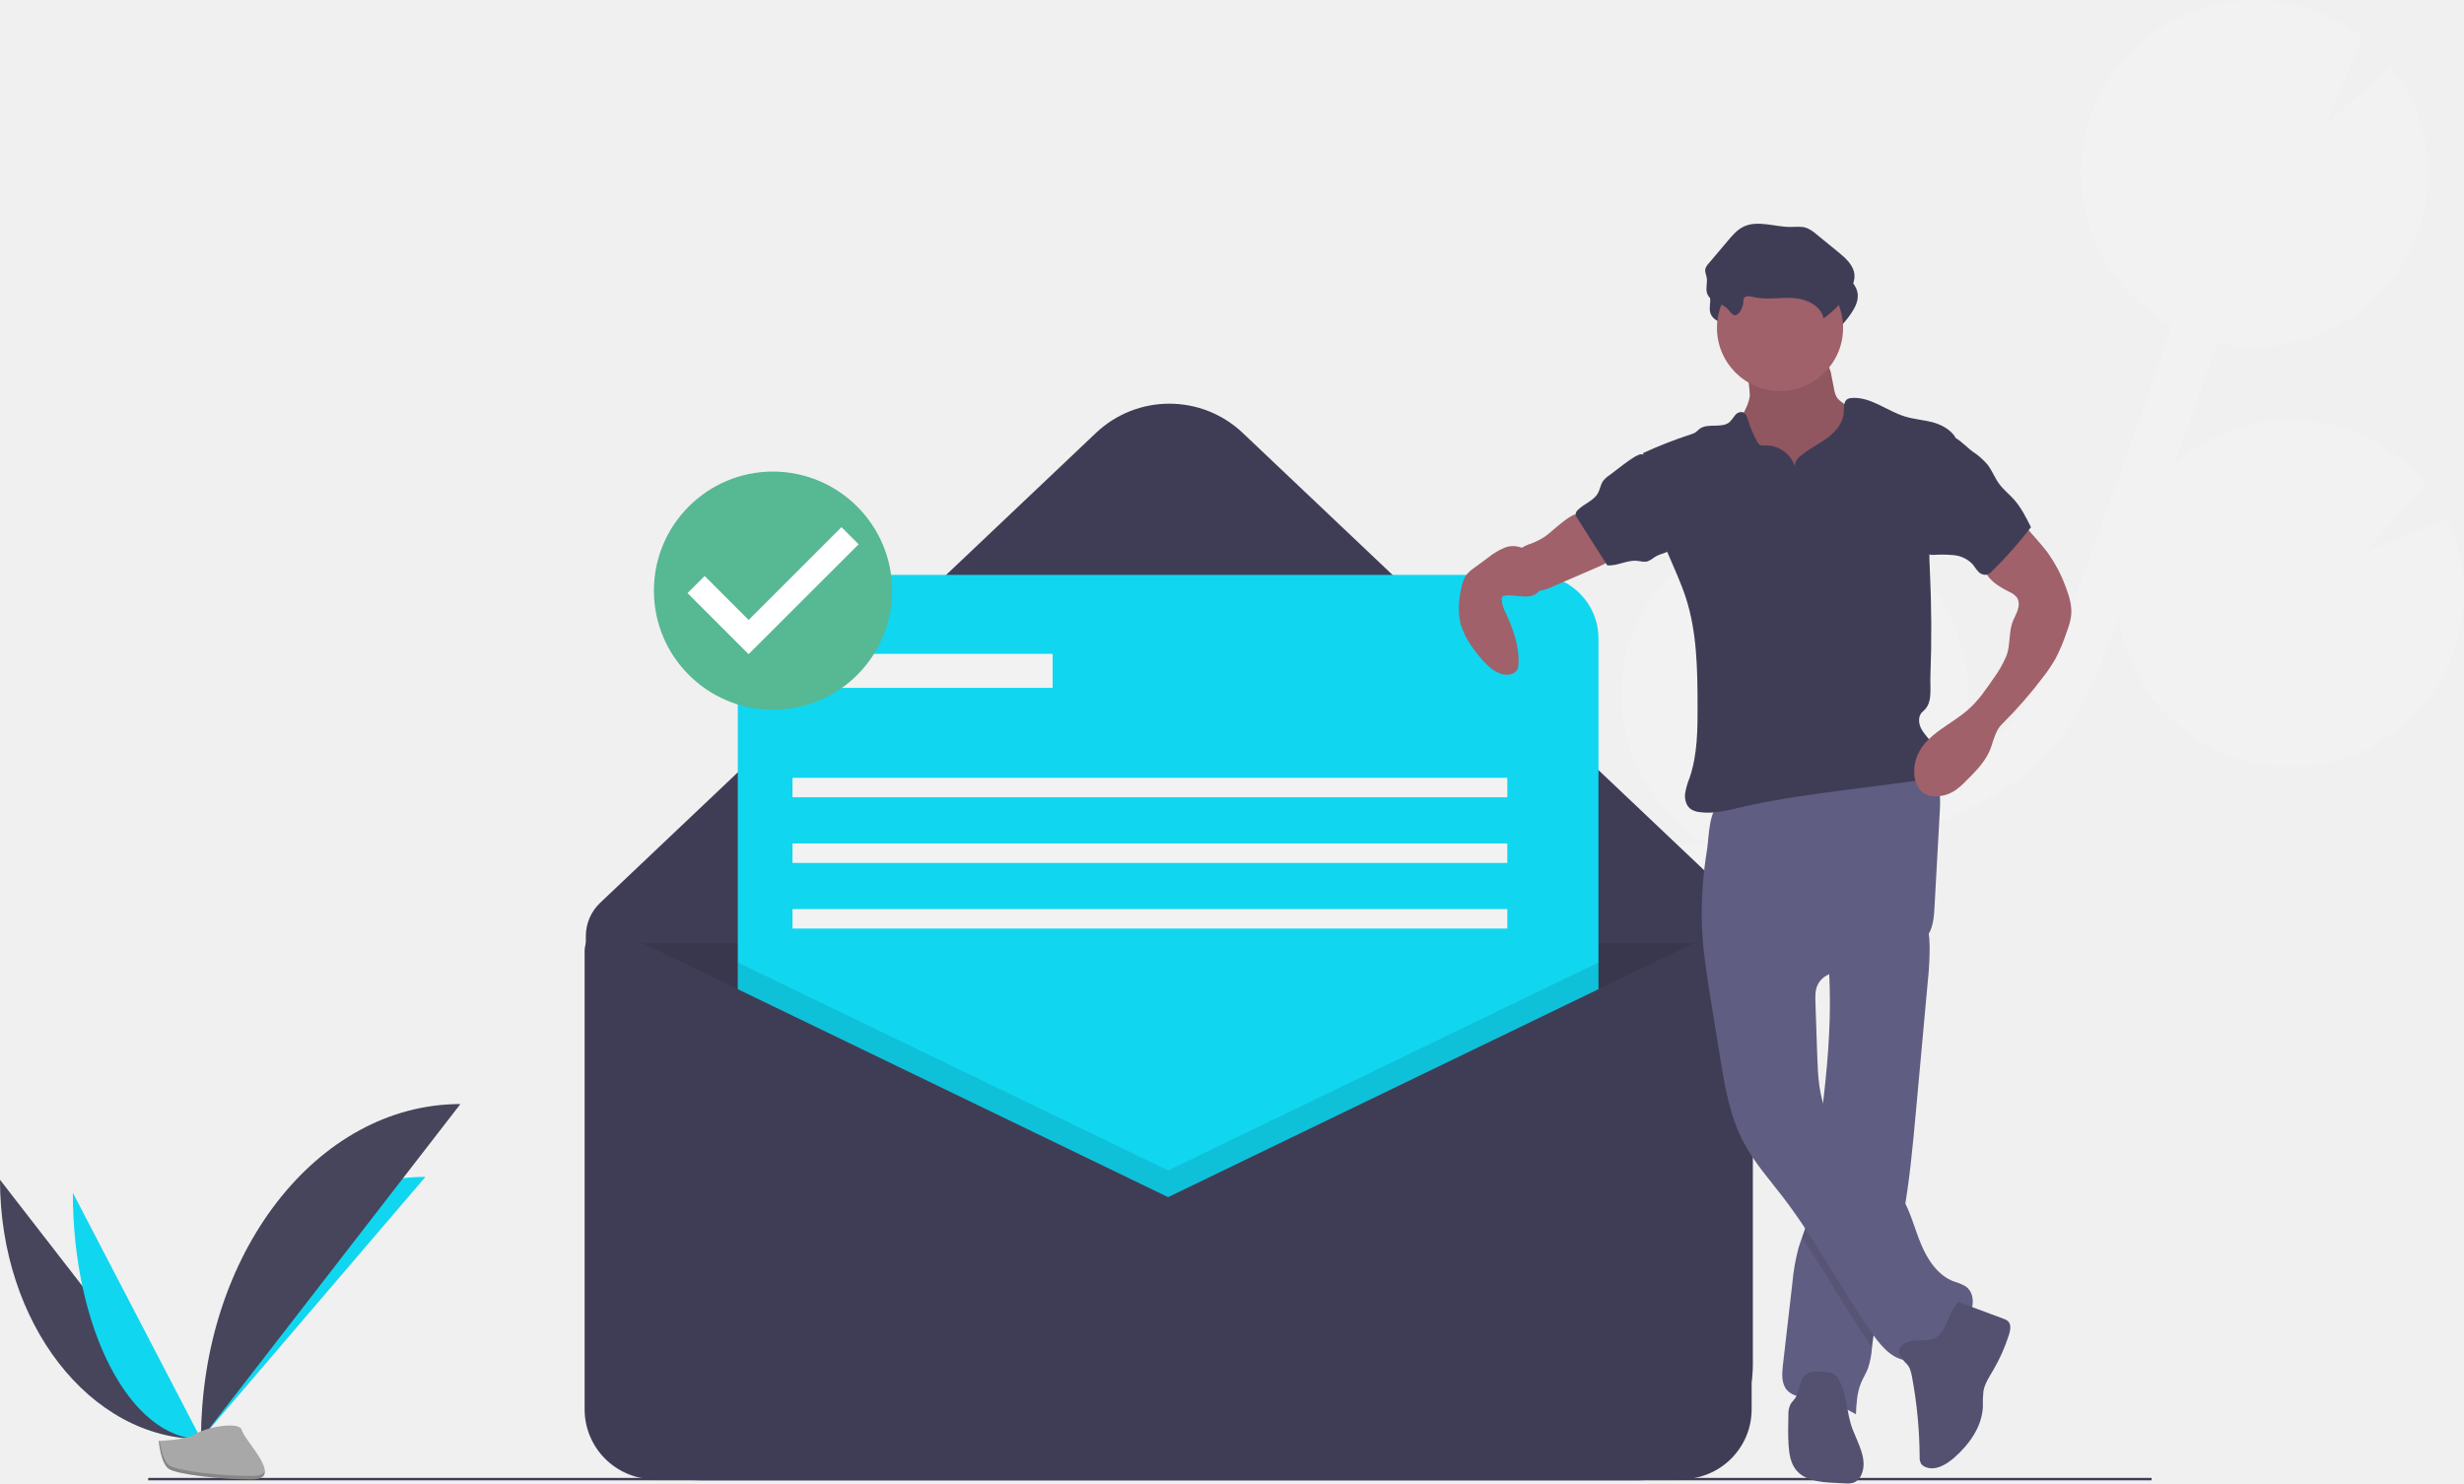
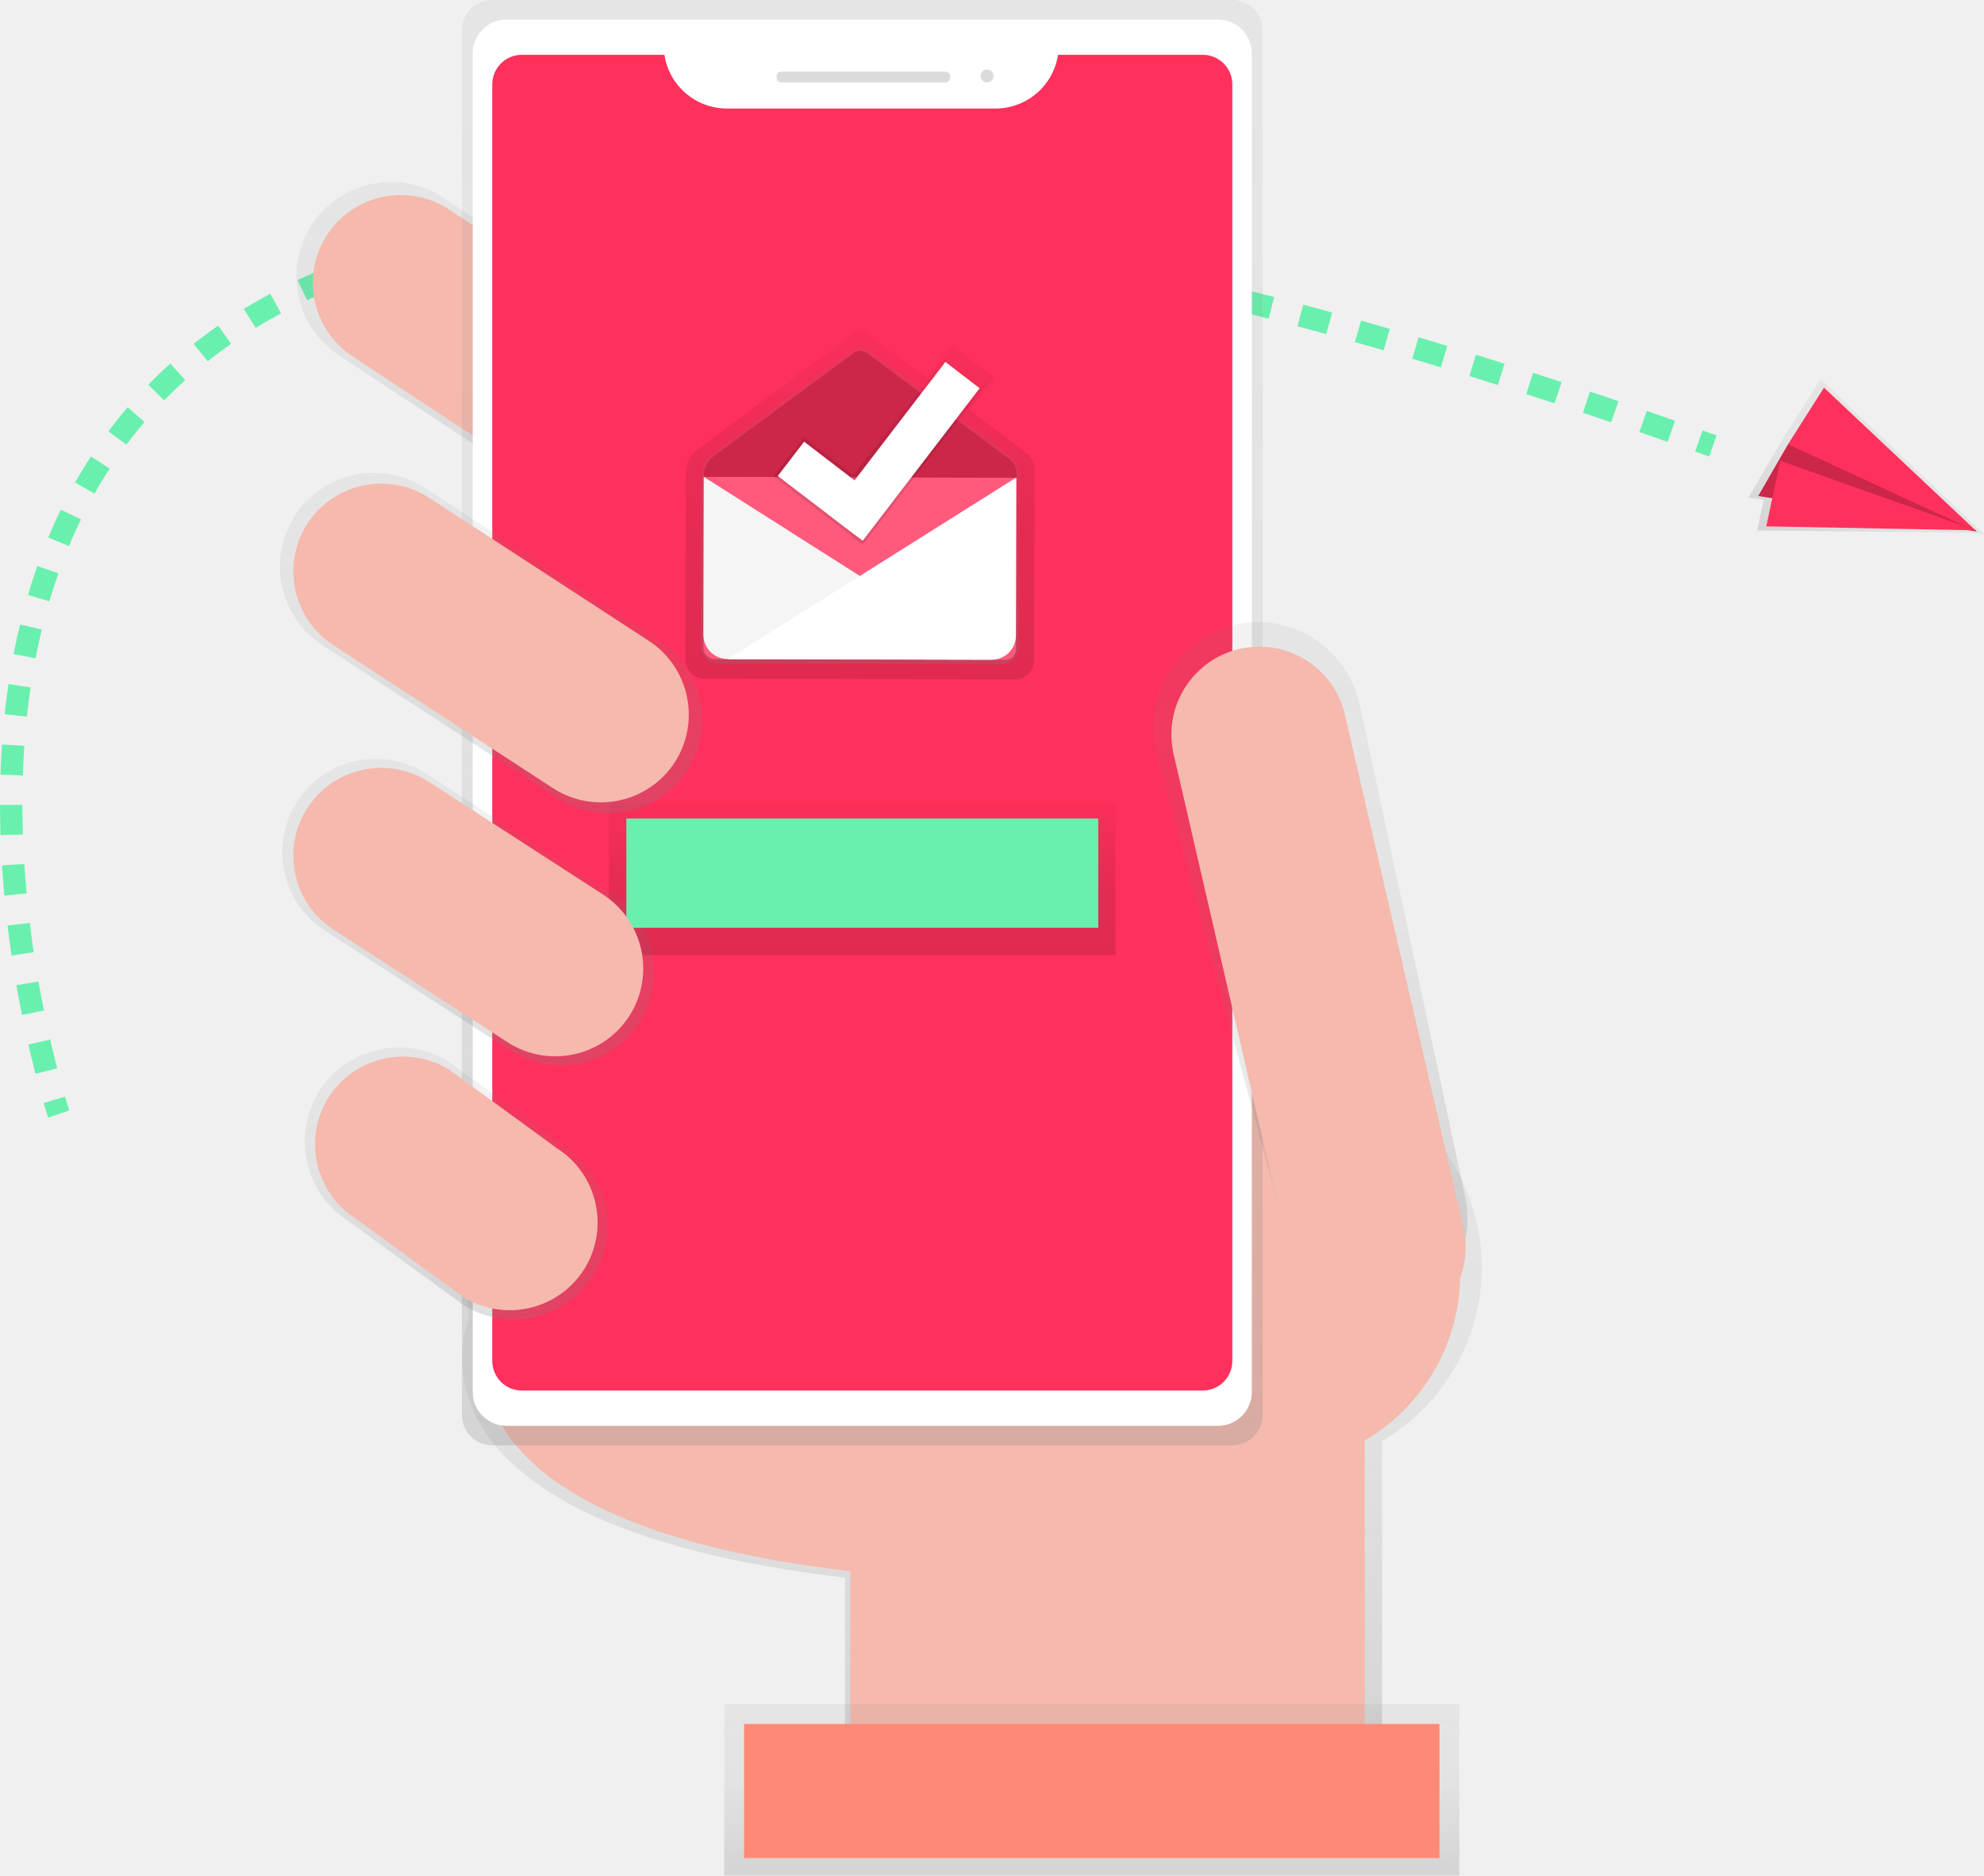
- <svg xmlns="http://www.w3.org/2000/svg" id="aaafdec0-95c8-49a3-a8f8-64216c6da511" data-name="Layer 1" width="1013.449" height="610.281" viewBox="0 0 1013.449 610.281">
-   <path d="M782.744,493.253l8.69-1.502c.834-.146,1.661-.324,2.494-.475A71.336,71.336,0,0,1,839.477,359.773l-11.39,27.103,26.986-23.563a1.218,1.218,0,0,1,.184.062,71.34,71.34,0,0,1,43.588,90.991c-.451,1.285-.989,2.512-1.505,3.754,7.618-3.828,14.926-8.284,20.886-13.989,12.066-11.562,18.676-27.517,26.064-47.173,14.636-38.953,28.727-78.469,42.256-118.071a71.308,71.308,0,0,1-33.338-86.355c.725-2.059,1.565-4.042,2.455-5.99.222-.487.447-.972.679-1.452.905-1.867,1.86-3.697,2.908-5.452.171-.288.363-.557.538-.842q1.368-2.221,2.886-4.31c.377-.523.752-1.044,1.142-1.555,1.147-1.5,2.334-2.959,3.587-4.352.418-.466.862-.902,1.292-1.356q1.443-1.523,2.966-2.954c.535-.502,1.064-1.008,1.614-1.492.141-.124.272-.26.414-.383.007.009.013.019.019.028a71.29,71.29,0,0,1,91.213-2.049L1050.1,195.641l26.679-23.283a70.944,70.944,0,0,1,2.637,84.02c.025.009.05.015.075.024-.291.428-.622.82-.922,1.24q-.844,1.184-1.728,2.325c-.758.976-1.545,1.919-2.349,2.85-.607.702-1.205,1.41-1.836,2.086-.924.988-1.892,1.924-2.866,2.854-.569.543-1.113,1.113-1.698,1.636q-2.3,2.055-4.76,3.899c-.575.431-1.182.811-1.769,1.223-1.151.81-2.308,1.608-3.503,2.347-.742.458-1.503.877-2.26,1.308-1.096.624-2.2,1.229-3.326,1.794-.799.4-1.603.781-2.417,1.151-1.157.527-2.328,1.016-3.512,1.482-.794.312-1.585.628-2.39.912-1.329.468-2.677.875-4.033,1.264-.685.197-1.358.422-2.049.598-2.034.519-4.092.961-6.173,1.299-.391.064-.79.088-1.183.145-1.725.251-3.459.454-5.207.577-.751.053-1.507.061-2.262.09-1.413.055-2.827.083-4.249.053-.829-.018-1.658-.06-2.49-.107q-2.077-.118-4.158-.362c-.82-.095-1.638-.189-2.459-.314-1.486-.226-2.971-.52-4.455-.843-.097-.021-.195-.034-.293-.056q-8.565,25.061-17.448,50.016a71.291,71.291,0,0,1,103.374,8.521l-24.664,27.276,33.394-13.331a71.095,71.095,0,0,1,2.854,54.309,69.978,69.978,0,0,1-9.062,17.532,71.312,71.312,0,0,1-128.853-31.287c-.627,1.676-1.234,3.373-1.863,5.048-6.519,17.341-14.63,38.922-30.918,54.525-11.041,10.576-24.625,17.285-37.657,22.958q-12.73,5.54-25.799,10.244a71.497,71.497,0,0,1-31.926,10.175c-13.747,3.819-27.668,7.007-41.718,9.468l-8.761,1.51c-7.874,1.349-15.947,2.737-23.96,4.337,1.154.342,2.309.669,3.457,1.073a71.363,71.363,0,0,1,47.639,69.428l-54.925,16.859,49.701,7.893a71.373,71.373,0,0,1-118.926,21.106q.757,2.535,1.52,5.063c1.009,3.349,2.01,6.678,2.971,9.976,13.078,44.938,7.45,80.288-15.851,99.532l-12.644-15.305c22.678-18.734,15.642-57.336,9.434-78.682-.944-3.238-1.929-6.509-2.92-9.798-8.518-28.298-18.174-60.373-5.668-89.848C684.773,510.029,739.096,500.727,782.744,493.253Z" transform="translate(-93.27537 -144.8593)" fill="#f2f2f2" />
-   <path d="M766.646,753.851H381.813a47.583,47.583,0,0,1-47.583-47.583V529.956a18.851,18.851,0,0,1,5.882-13.681L544.036,322.972a43.889,43.889,0,0,1,60.388,0L798.854,507.276a49.274,49.274,0,0,1,15.376,35.76V706.268A47.583,47.583,0,0,1,766.646,753.851Z" transform="translate(-93.27537 -144.8593)" fill="#3f3d56" />
-   <path d="M240.954,387.992h476a0,0,0,0,1,0,0V580.259a28.732,28.732,0,0,1-28.732,28.732H269.686a28.732,28.732,0,0,1-28.732-28.732V387.992a0,0,0,0,1,0,0Z" opacity="0.1" />
-   <path d="M333.73,521.351" transform="translate(-93.27537 -144.8593)" fill="none" stroke="#3f3d56" stroke-miterlimit="10" />
-   <rect x="303.454" y="236.492" width="354" height="354" rx="26.181" fill="#11d6f0" />
-   <polygon points="657.454 395.942 657.454 590.492 303.454 590.492 303.454 395.942 480.454 481.492 657.454 395.942" opacity="0.1" />
-   <path d="M573.73,637.351l-226.794-109.617a9.202,9.202,0,0,0-13.206,8.285V724.619a28.732,28.732,0,0,0,28.732,28.732H784.997a28.732,28.732,0,0,0,28.732-28.732v-185.369a11.229,11.229,0,0,0-16.115-10.11Z" transform="translate(-93.27537 -144.8593)" fill="#3f3d56" />
-   <rect x="333.954" y="268.992" width="99" height="14" fill="#f2f2f2" />
-   <rect x="325.954" y="319.992" width="294" height="8" fill="#f2f2f2" />
-   <rect x="325.954" y="346.992" width="294" height="8" fill="#f2f2f2" />
-   <rect x="325.954" y="373.992" width="294" height="8" fill="#f2f2f2" />
-   <line x1="60.954" y1="608.492" x2="884.954" y2="608.492" fill="none" stroke="#3f3d56" stroke-miterlimit="10" />
-   <path d="M93.275,630.212c0,58.96,36.989,106.67,82.699,106.67" transform="translate(-93.27537 -144.8593)" fill="#46455b" />
-   <path d="M175.975,736.883c0-59.623,41.277-107.869,92.288-107.869" transform="translate(-93.27537 -144.8593)" fill="#11d6f0" />
-   <path d="M123.239,635.557c0,56.006,23.587,101.325,52.736,101.325" transform="translate(-93.27537 -144.8593)" fill="#11d6f0" />
-   <path d="M175.975,736.883c0-76.185,47.71-137.832,106.67-137.832" transform="translate(-93.27537 -144.8593)" fill="#46455b" />
-   <path d="M158.577,737.635s11.728-.361,15.263-2.878,18.041-5.522,18.918-1.486,17.625,20.076,4.384,20.183-30.766-2.062-34.294-4.211S158.577,737.635,158.577,737.635Z" transform="translate(-93.27537 -144.8593)" fill="#a8a8a8" />
-   <path d="M197.378,752.049c-13.241.107-30.766-2.062-34.294-4.211-2.687-1.637-3.757-7.509-4.115-10.218-.248.011-.392.015-.392.015s.743,9.459,4.271,11.608,21.053,4.318,34.294,4.211c3.822-.031,5.142-1.391,5.07-3.405C201.68,751.266,200.223,752.026,197.378,752.049Z" transform="translate(-93.27537 -144.8593)" opacity="0.2" />
-   <path d="M812.988,307.63c-.601,5.355-4.685,9.668-6.198,14.839-2.278,7.784,1.661,16.136,7.048,22.198a49.159,49.159,0,0,0,34.234,16.255,14.6,14.6,0,0,0,5.66-.617,12.116,12.116,0,0,0,4.306-2.943c4.057-4.074,6.235-9.719,7.103-15.402s.531-11.474.191-17.214a9.721,9.721,0,0,0-.636-3.472,8.896,8.896,0,0,0-2.235-2.747,52.07,52.07,0,0,0-9.59-6.966,11.009,11.009,0,0,1-4.018-3.075,9.937,9.937,0,0,1-1.242-3.681l-1.059-5.399a10.609,10.609,0,0,0-1.556-4.376c-1.872-2.525-5.452-2.868-8.592-2.992L824.899,291.586c-3.579-.14-8.294-1.167-11.788-.464-3.262.656-2.179,3.663-1.586,6.4A46.267,46.267,0,0,1,812.988,307.63Z" transform="translate(-93.27537 -144.8593)" fill="#a0616a" />
-   <path d="M812.988,307.63c-.601,5.355-4.685,9.668-6.198,14.839-2.278,7.784,1.661,16.136,7.048,22.198a49.159,49.159,0,0,0,34.234,16.255,14.6,14.6,0,0,0,5.66-.617,12.116,12.116,0,0,0,4.306-2.943c4.057-4.074,6.235-9.719,7.103-15.402s.531-11.474.191-17.214a9.721,9.721,0,0,0-.636-3.472,8.896,8.896,0,0,0-2.235-2.747,52.07,52.07,0,0,0-9.59-6.966,11.009,11.009,0,0,1-4.018-3.075,9.937,9.937,0,0,1-1.242-3.681l-1.059-5.399a10.609,10.609,0,0,0-1.556-4.376c-1.872-2.525-5.452-2.868-8.592-2.992L824.899,291.586c-3.579-.14-8.294-1.167-11.788-.464-3.262.656-2.179,3.663-1.586,6.4A46.267,46.267,0,0,1,812.988,307.63Z" transform="translate(-93.27537 -144.8593)" opacity="0.1" />
-   <path d="M886.177,548.641q-2.445,26.808-4.89,53.608c-1.276,14.061-2.577,28.179-5.079,42.059-.864,4.783-1.877,9.541-3.079,14.258-3.342,13.097-8.191,25.899-9.755,39.325-.049.387-.091.782-.132,1.177a34.189,34.189,0,0,1-1.671,8.726c-.782,2.05-1.984,3.919-2.832,5.944-1.688,4.05-1.91,8.529-2.116,12.916a55.682,55.682,0,0,0-19.173-6.553c-3.252-.486-6.874-.831-9.088-3.26-2.453-2.684-2.182-6.792-1.77-10.397q1.939-16.794,3.869-33.571a87.495,87.495,0,0,1,2.445-14.258c.445-1.556.98-3.087,1.523-4.618.749-2.107,1.506-4.215,2.074-6.38a76.832,76.832,0,0,0,1.712-10.628c1.325-11.262,2.922-22.499,4.322-33.752l.074-.593c2.099-17.057,3.696-34.197,3.235-51.377-.066-2.544-.173-5.088-.338-7.639-.23-3.696-.568-5.656,2.494-7.969,3.383-2.552,7.837-4.338,11.706-6.01,2.083-.906,25.018-9.047,25.553-7.261a44.688,44.688,0,0,1,1.679,11.706A130.253,130.253,0,0,1,886.177,548.641Z" transform="translate(-93.27537 -144.8593)" fill="#605d82" />
-   <path d="M876.207,644.308c-.864,4.783-1.877,9.541-3.079,14.258-3.342,13.097-8.191,25.899-9.755,39.325-.049.387-.091.782-.132,1.177-10.224-14.604-18.835-30.311-28.813-45.072.749-2.107,1.506-4.215,2.074-6.38a76.832,76.832,0,0,0,1.712-10.628c1.325-11.262,2.922-22.499,4.322-33.752l.074-.593a34.964,34.964,0,0,0,2.494,6.923c6.701,13.616,22.622,20.498,30.41,33.53Q875.874,643.703,876.207,644.308Z" transform="translate(-93.27537 -144.8593)" opacity="0.1" />
-   <path d="M793.242,524.578c.338,10.921,2.086,21.743,3.83,32.529l3.599,22.254c1.97,12.18,4.021,24.607,9.785,35.516,4.312,8.16,10.524,15.124,16.143,22.445,13.815,17.998,24.194,38.387,37.294,56.913,3.808,5.385,9.25,11.208,15.749,10.084,4.265-.738,7.363-4.289,10.715-7.027,3.953-3.228,8.716-5.59,11.826-9.636s3.719-10.771-.494-13.65a22.228,22.228,0,0,0-4.822-1.973c-6.532-2.484-10.759-8.862-13.449-15.312s-4.32-13.384-7.904-19.383c-7.787-13.032-23.71-19.913-30.413-33.534-3.754-7.629-4.112-16.422-4.399-24.92l-.732-21.662c-.08-2.369-.143-4.833.82-6.998,2.564-5.766,10.305-6.303,16.573-7.034a56.692,56.692,0,0,0,20.31-6.408c3.61-1.95,7.137-4.435,9.069-8.055,1.762-3.303,2.005-7.176,2.212-10.914l2.17-39.258c.187-3.378.357-6.87-.833-10.036-2.989-7.95-13.029-10.548-21.514-10.169-15.79.706-30.367,7.498-45.255,12.085a115.055,115.055,0,0,1-11.217,2.926c-3.341.671-7.385.392-10.572,1.467-5.667,1.911-5.523,14.304-6.327,19.445A163.693,163.693,0,0,0,793.242,524.578Z" transform="translate(-93.27537 -144.8593)" fill="#605d82" />
-   <path d="M877.499,705.964c1.392,1.404,1.847,3.461,2.21,5.405a184.599,184.599,0,0,1,3.126,32.692,5.338,5.338,0,0,0,.588,2.962,3.721,3.721,0,0,0,1.538,1.236c4.024,1.918,8.695-.755,12.048-3.692,6.216-5.445,11.476-12.754,11.829-21.011a48.779,48.779,0,0,1,.223-6.372c.546-3.108,2.361-5.817,3.96-8.537a72.053,72.053,0,0,0,6.545-14.672c.611-1.923,1.018-4.345-.489-5.687a5.482,5.482,0,0,0-1.792-.931L899.109,680.606c-1.575-.585-5.495,9.484-6.117,10.585-1.522,2.693-3.035,4.221-6.088,4.843-3.117.634-6.827-.276-9.735,1.279C872.249,699.944,874.714,703.155,877.499,705.964Z" transform="translate(-93.27537 -144.8593)" fill="#535070" />
-   <path d="M849.449,712.178a5.574,5.574,0,0,0-1.384-1.754,6.259,6.259,0,0,0-2.791-.948c-3.461-.588-7.563-.975-9.951,1.598-2.239,2.412-1.854,6.34-3.727,9.047-.593.857-1.396,1.563-1.91,2.469a9.31,9.31,0,0,0-.838,4.429c-.097,4.195-.193,8.398.097,12.584.243,3.508.834,7.184,3.028,9.932,3.521,4.411,9.872,5.045,15.508,5.332l4.565.232a8.912,8.912,0,0,0,3.741-.343,6.159,6.159,0,0,0,3.227-3.551c2.376-5.906-1.387-12.27-3.705-18.2C852.646,726.189,853.125,718.621,849.449,712.178Z" transform="translate(-93.27537 -144.8593)" fill="#535070" />
-   <path d="M811.666,277.459a3.773,3.773,0,0,1,.257-1.76c.669-1.182,2.415-.861,3.732-.528,5.297,1.335,10.878.127,16.331.439s11.597,3.038,12.693,8.39a39.824,39.824,0,0,0,10.069-10.345c1.514-2.265,2.833-4.859,2.627-7.576-.297-3.918-3.584-6.848-6.628-9.333l-9.073-7.407a13.673,13.673,0,0,0-4.062-2.583c-2.095-.716-4.38-.375-6.594-.373-6.605.004-13.647-3.002-19.521.018-2.454,1.261-4.301,3.423-6.081,5.53l-8.098,9.586a5.121,5.121,0,0,0-1.294,2.195c-.23,1.17.37,2.325.58,3.499.383,2.141-.54,4.427.169,6.484,1.177,3.414,5.323,3.897,7.857,5.855.945.729,2.425,3.202,3.55,3.172C810.209,282.665,811.613,279.037,811.666,277.459Z" transform="translate(-93.27537 -144.8593)" fill="#3f3d56" />
-   <circle cx="732.131" cy="134.925" r="25.932" fill="#a0616a" />
-   <path d="M831.48,336.536a12.562,12.562,0,0,0-12.229-8.416,3.729,3.729,0,0,1-2.256-.285,3.109,3.109,0,0,1-.927-1.159,45.299,45.299,0,0,1-3.781-8.939c-.414-1.373-.979-2.991-2.368-3.348a3.199,3.199,0,0,0-3.018,1.313,26.59,26.59,0,0,1-2.157,2.711c-3.261,2.916-9.043.258-12.504,2.934-.565.437-1.032.997-1.626,1.394a7.594,7.594,0,0,1-1.904.816,182.621,182.621,0,0,0-19.626,7.687c2.303,13.867,4.662,27.975,10.059,40.955,2.568,6.177,5.479,12.226,7.536,18.591,4.557,14.104,4.759,29.194,4.81,44.015.035,10.144-.015,20.505-3.297,30.103a28.412,28.412,0,0,0-1.853,6.613c-.198,2.287.468,4.809,2.321,6.164a7.938,7.938,0,0,0,3.581,1.258c5.687.834,11.42-.679,17.019-1.976,15.008-3.476,30.315-5.465,45.592-7.448l25.6-3.324a14.862,14.862,0,0,0,5.296-1.369c4.684-2.565,5.129-9.611,2.22-14.09-1.395-2.147-3.362-3.909-4.534-6.185s-1.272-5.46.746-7.037c4.103-3.207,2.879-9.158,3.075-14.362q.821-21.829-.222-43.674a86.962,86.962,0,0,1-.145-9.058,80.214,80.214,0,0,1,2.823-15.115l7.779-30.628c-2.032-3.211-5.923-5.248-9.609-6.173s-7.525-1.197-11.154-2.322c-7.436-2.304-14.057-8.152-21.823-7.607a3.962,3.962,0,0,0-1.691.413c-1.752.992-1.474,3.516-1.586,5.526-.248,4.447-3.518,8.163-7.13,10.769s-7.737,4.506-11.054,7.478A4.933,4.933,0,0,0,831.48,336.536Z" transform="translate(-93.27537 -144.8593)" fill="#3f3d56" />
-   <path d="M728.73,365.587a30.615,30.615,0,0,1-5.454,2.807,17.93,17.93,0,0,0-5.225,2.536,8.188,8.188,0,0,0-1.817,2.245,9.983,9.983,0,0,0,9.206,14.874,20.039,20.039,0,0,0,6.807-2.03L750.537,378.093c3.096-1.341,6.44-2.914,7.903-5.954a1.383,1.383,0,0,0,.178-.945,1.562,1.562,0,0,0-.751-.79,40.867,40.867,0,0,1-10.65-10.042c-.75-1.019-1.669-3.424-2.729-4.035C740.616,354.098,731.829,363.576,728.73,365.587Z" transform="translate(-93.27537 -144.8593)" fill="#a0616a" />
-   <path d="M924.258,359.084l6.743,7.703c1.448,1.654,2.897,3.309,4.216,5.067a59.141,59.141,0,0,1,7.723,14.549c1.466,3.846,2.682,7.943,2.17,12.027a29.422,29.422,0,0,1-1.687,6.117,76.142,76.142,0,0,1-4.582,11.036,62.866,62.866,0,0,1-5.156,7.727,180.44,180.44,0,0,1-17.094,19.552c-2.305,2.282-3.272,5.972-4.276,9.057-1.851,5.69-6.255,10.121-10.514,14.323a29.237,29.237,0,0,1-4.515,3.885,14.705,14.705,0,0,1-8.216,2.34,9.018,9.018,0,0,1-3.701-.766c-2.915-1.384-4.396-4.754-4.7-7.967a16.946,16.946,0,0,1,1.418-8.521c3.869-8.572,13.806-12.286,20.83-18.54,4.119-3.667,7.268-8.274,10.374-12.831a44.348,44.348,0,0,0,5.247-9.197c1.569-4.185.958-9.14,2.328-13.394.579-1.798,1.609-3.422,2.232-5.206s.78-3.901-.31-5.445a7.913,7.913,0,0,0-3.053-2.235c-4.487-2.277-9.512-5.208-10.371-10.166a10.891,10.891,0,0,1,2.009-7.764,32.35,32.35,0,0,1,5.658-5.93C918.995,362.771,922.295,360.819,924.258,359.084Z" transform="translate(-93.27537 -144.8593)" fill="#a0616a" />
-   <path d="M724.401,376.34c-1.191-2.405-2.679-4.859-5.082-6.055a9.364,9.364,0,0,0-7.387-.031,27.774,27.774,0,0,0-6.483,3.92l-5.812,4.285a14.307,14.307,0,0,0-3.451,3.185,13.445,13.445,0,0,0-1.797,4.931,35.246,35.246,0,0,0-.914,12.197c.922,6.554,4.874,12.276,9.223,17.266,2.718,3.118,6.073,6.264,10.207,6.397,1.784.057,3.769-.646,4.511-2.27a5.661,5.661,0,0,0,.403-2.022c.447-7.311-2.169-14.452-5.218-21.111a13.536,13.536,0,0,1-1.683-5.673,1.556,1.556,0,0,1,.248-.95,1.605,1.605,0,0,1,.992-.484c4.174-.826,11.364,2.417,14.292-2.218C728.351,384.7,725.75,379.065,724.401,376.34Z" transform="translate(-93.27537 -144.8593)" fill="#a0616a" />
-   <path d="M810.306,269.3a3.773,3.773,0,0,1,.257-1.76c.669-1.182,2.415-.861,3.732-.528,5.297,1.335,10.878.127,16.331.439s11.597,3.038,12.693,8.39a39.824,39.824,0,0,0,10.069-10.345c1.514-2.265,2.833-4.859,2.627-7.576-.297-3.918-3.584-6.848-6.628-9.333l-9.073-7.407a13.672,13.672,0,0,0-4.062-2.583c-2.095-.716-4.38-.375-6.594-.373-6.605.004-13.647-3.002-19.521.018-2.454,1.261-4.301,3.423-6.081,5.53l-8.098,9.586a5.121,5.121,0,0,0-1.294,2.195c-.23,1.17.37,2.325.58,3.499.383,2.141-.54,4.427.169,6.484,1.177,3.414,5.323,3.897,7.857,5.855.945.729,2.425,3.202,3.55,3.172C808.849,274.505,810.253,270.877,810.306,269.3Z" transform="translate(-93.27537 -144.8593)" fill="#3f3d56" />
-   <path d="M755.229,340.364a10.541,10.541,0,0,0-2.714,2.527c-.951,1.437-1.144,3.252-1.961,4.77-1.748,3.248-5.835,4.403-8.385,7.067a2.64,2.64,0,0,0-.806,1.382,3.08,3.08,0,0,0,.685,1.99l12.297,19.332c4.094.36,8.022-2.205,12.118-1.864,1.529.127,3.094.655,4.561.203a13.079,13.079,0,0,0,2.927-1.79c2.444-1.545,5.698-1.725,7.748-3.764,1.968-1.956,2.219-5.017,2.195-7.792a31.321,31.321,0,0,0-.731-7.168c-1.81-7.42-7.485-13.114-11.043-19.687-1.732-3.2-2.674-5.073-6.34-2.876C762.095,334.903,758.697,337.828,755.229,340.364Z" transform="translate(-93.27537 -144.8593)" fill="#3f3d56" />
-   <path d="M904.571,330.588a28.769,28.769,0,0,1,6.186,5.419c1.873,2.415,2.934,5.372,4.734,7.843,1.744,2.395,4.119,4.25,6.097,6.455,3,3.345,5.033,7.425,7.028,11.451a171.065,171.065,0,0,1-15.906,17.977,5.13,5.13,0,0,1-2.415,1.588,3.896,3.896,0,0,1-3.414-1.392c-.886-.929-1.513-2.075-2.36-3.039a12.162,12.162,0,0,0-7.518-3.636,51.632,51.632,0,0,0-8.518-.117,3.367,3.367,0,0,1-1.819-.306,3.056,3.056,0,0,1-.993-1.139c-3.329-5.665-2.258-12.778-1.084-19.243l2.695-14.835a33.297,33.297,0,0,1,2.243-8.245c1.021-2.182,3.304-5.881,6.111-5.228C898.468,324.798,902.19,328.876,904.571,330.588Z" transform="translate(-93.27537 -144.8593)" fill="#3f3d56" />
-   <ellipse cx="317.954" cy="242.066" rx="41" ry="41.075" fill="#fff" />
-   <path d="M411.23,338.851a49,49,0,1,0,49,49A49.144,49.144,0,0,0,411.23,338.851Zm-10.059,75.125-25.113-25.113,7.044-7.044L401.194,399.912l38.187-38.187,7.044,7.044-45.254,45.207Z" transform="translate(-93.27537 -144.8593)" fill="#57b894" />
+ <svg xmlns="http://www.w3.org/2000/svg" xmlns:xlink="http://www.w3.org/1999/xlink" id="daa92041-3bd8-464c-9c92-61b3fade74bd" data-name="Layer 1" width="798.82" height="755.15" viewBox="0 0 798.82 755.15">
+   <defs>
+     <linearGradient id="15164562-d11a-4880-a4be-123e1b3db71d" x1="589.65" y1="790.71" x2="589.65" y2="501.48" gradientTransform="translate(0.01 -0.01)" gradientUnits="userSpaceOnUse">
+       <stop offset="0" stop-color="gray" stop-opacity="0.25" />
+       <stop offset="0.54" stop-color="gray" stop-opacity="0.12" />
+       <stop offset="1" stop-color="gray" stop-opacity="0.1" />
+     </linearGradient>
+     <linearGradient id="4387c4a6-2b07-43b0-875b-db8294e1d525" x1="411.34" y1="295.04" x2="411.34" y2="145.7" xlink:href="#15164562-d11a-4880-a4be-123e1b3db71d" />
+     <linearGradient id="b3ecf4c1-be91-4dc4-9933-d34be9a535f7" x1="545.52" y1="654.39" x2="545.52" y2="72.43" gradientTransform="translate(-198.33 -72.44)" xlink:href="#15164562-d11a-4880-a4be-123e1b3db71d" />
+     <linearGradient id="a2779652-f4e8-430c-84f8-85803e1803c0" x1="725.88" y1="600.13" x2="725.88" y2="322.86" xlink:href="#15164562-d11a-4880-a4be-123e1b3db71d" />
+     <linearGradient id="21cc8c64-f270-4c0a-a12f-47a949bb1355" x1="637.94" y1="827.57" x2="637.94" y2="758.57" gradientTransform="translate(-198.33 -72.44)" xlink:href="#15164562-d11a-4880-a4be-123e1b3db71d" />
+     <linearGradient id="1cb52d5d-ff8e-4354-9b08-01122ab0b5ee" x1="544.65" y1="346" x2="544.65" y2="205.86" gradientUnits="userSpaceOnUse">
+       <stop offset="0" stop-opacity="0.12" />
+       <stop offset="0.55" stop-opacity="0.09" />
+       <stop offset="1" stop-opacity="0.02" />
+     </linearGradient>
+     <linearGradient id="081aff01-d630-4567-81f7-f799dc64c22c" x1="544.65" y1="339.86" x2="544.65" y2="212" gradientTransform="matrix(1, 0, 0, 1, 0, 0)" xlink:href="#15164562-d11a-4880-a4be-123e1b3db71d" />
+     <linearGradient id="53983704-70f1-484c-b4a9-0fefea28f4ed" x1="551.34" y1="291.95" x2="551.34" y2="217.12" gradientTransform="translate(-197.33 -73.75) rotate(0.13)" xlink:href="#1cb52d5d-ff8e-4354-9b08-01122ab0b5ee" />
+     <linearGradient id="07be2ee9-c937-4187-b89e-5aac7e382593" x1="396.05" y1="399.86" x2="396.05" y2="262.83" xlink:href="#15164562-d11a-4880-a4be-123e1b3db71d" />
+     <linearGradient id="41444764-58a6-4e8b-8ef1-42407163ea5e" x1="386.87" y1="501.4" x2="386.87" y2="378" xlink:href="#15164562-d11a-4880-a4be-123e1b3db71d" />
+     <linearGradient id="d5f06af9-7d77-4f55-b81c-ea1018bd06e7" x1="382.07" y1="603.69" x2="382.07" y2="494.16" xlink:href="#15164562-d11a-4880-a4be-123e1b3db71d" />
+     <linearGradient id="a0f95284-1d1b-41ad-8ba2-df33ef14eff8" x1="347.18" y1="384.57" x2="347.18" y2="323.57" xlink:href="#1cb52d5d-ff8e-4354-9b08-01122ab0b5ee" />
+     <linearGradient id="bf099e8a-7ee0-495a-b39d-11459c4d4e21" x1="958.8" y1="334.16" x2="958.8" y2="269.01" gradientTransform="translate(104.71 -563.96) rotate(32.36)" xlink:href="#15164562-d11a-4880-a4be-123e1b3db71d" />
+   </defs>
+   <path d="M222,521s-.68-2-1.78-5.72" transform="translate(-198.34 -72.43)" fill="none" stroke="#69f0ae" stroke-miterlimit="10" stroke-width="9" />
+   <path d="M217,503.68C192.69,410.08,116.9-21.3,876.66,248" transform="translate(-198.34 -72.43)" fill="none" stroke="#69f0ae" stroke-miterlimit="10" stroke-width="9" stroke-dasharray="12.04 12.04" />
+   <path d="M882.35,250l5.65,2" transform="translate(-198.34 -72.43)" fill="none" stroke="#69f0ae" stroke-miterlimit="10" stroke-width="9" />
+   <path d="M794.94,582.69a81.21,81.21,0,0,0-161-15.14l-249.59-6.77,2.74,42.88s-35.59,82.12,151.46,104v83H754.79v-138A81.16,81.16,0,0,0,794.94,582.69Z" transform="translate(-198.34 -72.43)" fill="url(#15164562-d11a-4880-a4be-123e1b3db71d)" />
+   <path d="M395.66,605.46s-34.08,78.64,145.05,99.62v79.52H747.8V574L393,564.39Z" transform="translate(-198.34 -72.43)" fill="#f6b9ad" />
+   <path d="M499.16,277.29h0a38.18,38.18,0,0,1-52.5,11.93L335.47,215.95a38.18,38.18,0,0,1-11.93-52.5h0A38.18,38.18,0,0,1,376,151.52l111.19,73.27A38.18,38.18,0,0,1,499.16,277.29Z" transform="translate(-198.34 -72.43)" fill="url(#4387c4a6-2b07-43b0-875b-db8294e1d525)" />
+   <path d="M493,273.28h0a35.49,35.49,0,0,1-48.8,11.09L340.81,216.26a35.49,35.49,0,0,1-11.09-48.8h0a35.49,35.49,0,0,1,48.8-11.09l103.37,68.12A35.49,35.49,0,0,1,493,273.28Z" transform="translate(-198.34 -72.43)" fill="#f6b9ad" />
+   <circle cx="510.14" cy="512.94" r="77.77" fill="#f6b9ad" />
+   <rect x="185.97" width="322.42" height="581.96" rx="12.25" ry="12.25" fill="url(#b3ecf4c1-be91-4dc4-9933-d34be9a535f7)" />
+   <rect x="190.33" y="7.87" width="313.7" height="566.24" rx="13.64" ry="13.64" fill="#fff" />
+   <path d="M624.33,94.49a25.43,25.43,0,0,1-25.07,21.63H490.92a25.43,25.43,0,0,1-25.06-21.63H408.46a11.91,11.91,0,0,0-11.92,11.91v514a11.91,11.91,0,0,0,11.91,11.92H682.59a11.91,11.91,0,0,0,11.92-11.91v-514A11.91,11.91,0,0,0,682.6,94.49Z" transform="translate(-198.34 -72.43)" fill="#ff305b" />
+   <rect x="312.67" y="28.84" width="69.91" height="4.37" rx="2" ry="2" fill="#dbdbdb" />
+   <circle cx="397.43" cy="30.59" r="2.62" fill="#dbdbdb" />
+   <path d="M758.76,599.08h0c-22.57,5.22-38.06-9.5-43.28-32.06L663.62,374.46a42.24,42.24,0,0,1,31.55-50.51h0a42.24,42.24,0,0,1,50.51,31.55L788,553C793.22,575.6,781.32,593.86,758.76,599.08Z" transform="translate(-198.34 -72.43)" fill="url(#a2779652-f4e8-430c-84f8-85803e1803c0)" />
+   <rect x="693.86" y="330.01" width="70.78" height="282.61" rx="35.39" ry="35.39" transform="translate(-285.75 103.91) rotate(-13.01)" fill="#f6b9ad" />
+   <rect x="291.59" y="686.15" width="296" height="69" fill="url(#21cc8c64-f270-4c0a-a12f-47a949bb1355)" />
+   <rect x="299.59" y="694.15" width="280" height="54" fill="#ff8976" />
+   <path d="M611.56,254.81l-22.94-17.27,10-13-16.69-13.1L571.5,224.66l-23.59-17.75a5.19,5.19,0,0,0-6.23,0l-62.53,46.55c-2.37,2-4.59,4.29-4.61,9.53h-.07l-.16,71.72h0v3.19a7.82,7.82,0,0,0,7.8,7.84h3.08l59.29.13,62.38.14a7.82,7.82,0,0,0,7.84-7.8l.17-74.78H615C615,258.18,613.93,256.81,611.56,254.81Z" transform="translate(-198.34 -72.43)" fill="url(#1cb52d5d-ff8e-4354-9b08-01122ab0b5ee)" />
+   <path d="M608.84,264.52c0-4.78-1-6-3.14-7.85L547.63,213a4.74,4.74,0,0,0-5.69,0l-57.05,42.48a10.06,10.06,0,0,0-4.2,8.69h-.06l-.15,65.44h0v2.91a7.14,7.14,0,0,0,7.12,7.15h2.81l54.1.12,56.91.13a7.14,7.14,0,0,0,7.15-7.12l.15-68.23Z" transform="translate(-198.34 -72.43)" fill="url(#081aff01-d630-4567-81f7-f799dc64c22c)" />
+   <path d="M481.61,264.55H607.44a0,0,0,0,1,0,0v69.23a4.18,4.18,0,0,1-4.18,4.18h-117a4.61,4.61,0,0,1-4.61-4.61V264.55a0,0,0,0,1,0,0Z" transform="translate(-197.67 -73.64) rotate(0.13)" fill="#ff305b" />
+   <path d="M481.61,264.55H607.44a0,0,0,0,1,0,0v69.23a4.18,4.18,0,0,1-4.18,4.18h-117a4.61,4.61,0,0,1-4.61-4.61V264.55a0,0,0,0,1,0,0Z" transform="translate(-197.67 -73.64) rotate(0.13)" fill="#fff" opacity="0.2" />
+   <path d="M481.69,264.41,481.55,328a9.77,9.77,0,0,0,9.75,9.79l106.29.24" transform="translate(-198.34 -72.43)" fill="#f5f5f5" />
+   <path d="M607.53,264.69l-.14,63.63a9.77,9.77,0,0,1-9.79,9.75l-106.29-.24" transform="translate(-198.34 -72.43)" fill="#fff" />
+   <path d="M541.93,214.66l-56,41.3a9.75,9.75,0,0,0-4.13,8.45l125.89.4c0-4.65-1-5.87-3.08-7.63l-57.05-42.5A4.69,4.69,0,0,0,541.93,214.66Z" transform="translate(-198.34 -72.43)" fill="#ff305b" />
+   <path d="M541.93,214.66l-56,41.3a9.75,9.75,0,0,0-4.13,8.45l125.89.4c0-4.65-1-5.87-3.08-7.63l-57.05-42.5A4.69,4.69,0,0,0,541.93,214.66Z" transform="translate(-198.34 -72.43)" opacity="0.2" />
+   <polygon points="395.56 156.6 380.33 144.66 343.52 191.28 323.74 175.94 311.35 191.69 340.14 213.68 340.14 213.68 347.28 219.41 395.56 156.6" fill="url(#53983704-70f1-484c-b4a9-0fefea28f4ed)" />
+   <polygon points="394.44 156.31 380.64 145.73 344.07 193.42 323.76 177.85 313.17 191.65 340.38 212.49 340.38 212.49 347.36 217.72 394.44 156.31" fill="#fff" />
+   <path d="M475.28,382.24h0a37.9,37.9,0,0,1-52.11,11.84l-94.5-61.53a37.9,37.9,0,0,1-11.84-52.11h0a37.9,37.9,0,0,1,52.11-11.84l94.5,61.53A37.9,37.9,0,0,1,475.28,382.24Z" transform="translate(-198.34 -72.43)" fill="url(#07be2ee9-c937-4187-b89e-5aac7e382593)" />
+   <path d="M470.26,379h0a35.49,35.49,0,0,1-48.8,11.09l-88.51-57.63a35.49,35.49,0,0,1-11.09-48.8h0a35.49,35.49,0,0,1,48.8-11.09l88.51,57.63A35.49,35.49,0,0,1,470.26,379Z" transform="translate(-198.34 -72.43)" fill="#f6b9ad" />
+   <path d="M456,483.86h0a37.72,37.72,0,0,1-51.87,11.79L329.55,447.4a37.72,37.72,0,0,1-11.79-51.87h0a37.72,37.72,0,0,1,51.87-11.79L444.2,432A37.72,37.72,0,0,1,456,483.86Z" transform="translate(-198.34 -72.43)" fill="url(#41444764-58a6-4e8b-8ef1-42407163ea5e)" />
+   <path d="M437.28,586h0a38.06,38.06,0,0,1-52.34,11.9L338.75,564.2a38.06,38.06,0,0,1-11.9-52.34h0A38.06,38.06,0,0,1,379.19,500l46.19,33.69A38.06,38.06,0,0,1,437.28,586Z" transform="translate(-198.34 -72.43)" fill="url(#d5f06af9-7d77-4f55-b81c-ea1018bd06e7)" />
+   <path d="M433.55,583.49h0a35.49,35.49,0,0,1-48.8,11.09l-43.07-31.42a35.49,35.49,0,0,1-11.09-48.8h0a35.49,35.49,0,0,1,48.8-11.09l43.07,31.42A35.49,35.49,0,0,1,433.55,583.49Z" transform="translate(-198.34 -72.43)" fill="#f6b9ad" />
+   <rect x="245.18" y="323.57" width="204" height="61" fill="url(#a0f95284-1d1b-41ad-8ba2-df33ef14eff8)" />
+   <rect x="252.18" y="329.57" width="190" height="44" fill="#69f0ae" />
+   <polygon points="795.23 214.52 798.82 215.08 798.26 214.55 798.56 214.55 798.09 214.39 733 152.66 717.2 177.59 704.06 200.33 710.15 201.28 707.45 213.6 795.23 214.52" fill="url(#bf099e8a-7ee0-495a-b39d-11459c4d4e21)" />
+   <polygon points="719.93 178.89 707.93 199.7 795.93 214.03 739.25 174.56 719.93 178.89" fill="#ff305b" />
+   <polygon points="719.93 178.89 707.93 199.7 795.93 214.03 739.25 174.56 719.93 178.89" opacity="0.2" />
+   <polygon points="734.38 156.09 795.93 214.03 719.93 178.89 734.38 156.09" fill="#ff305b" />
+   <polygon points="711.17 211.93 795.69 213.54 716.79 185.52 711.17 211.93" fill="#ff305b" />
+   <path d="M451.9,481.25h0a35.49,35.49,0,0,1-48.8,11.09l-70.16-45.4a35.49,35.49,0,0,1-11.09-48.8h0A35.49,35.49,0,0,1,370.65,387l70.16,45.4A35.49,35.49,0,0,1,451.9,481.25Z" transform="translate(-198.34 -72.43)" fill="#f6b9ad" />
</svg>
